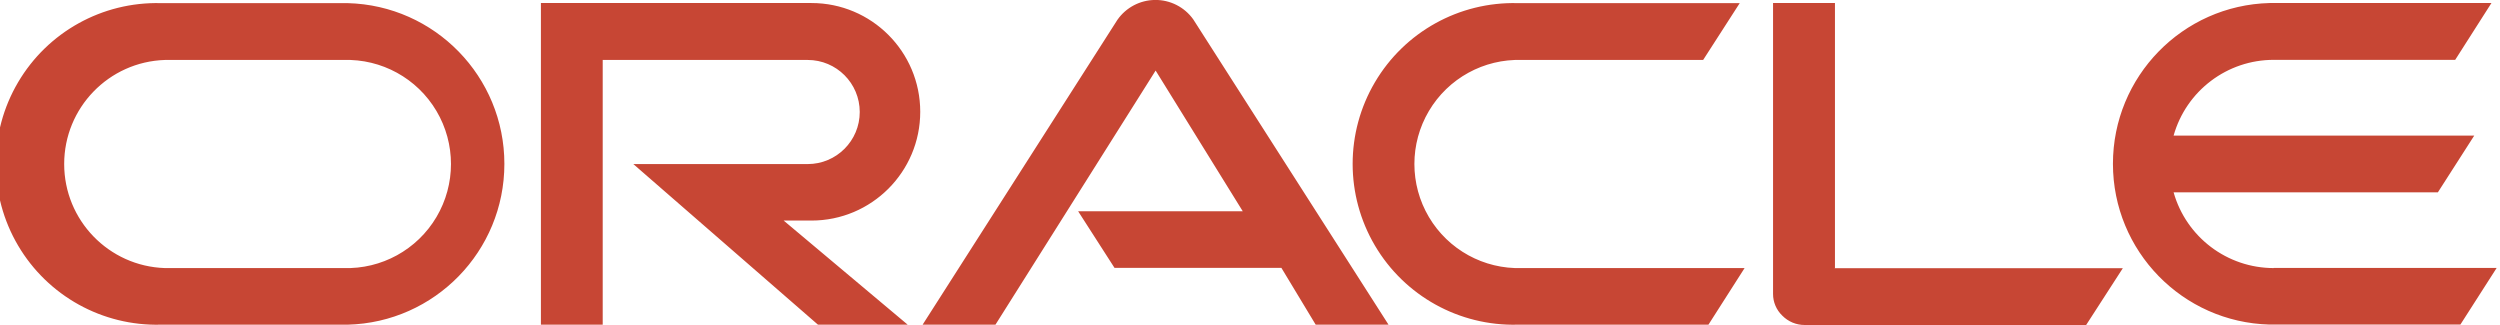
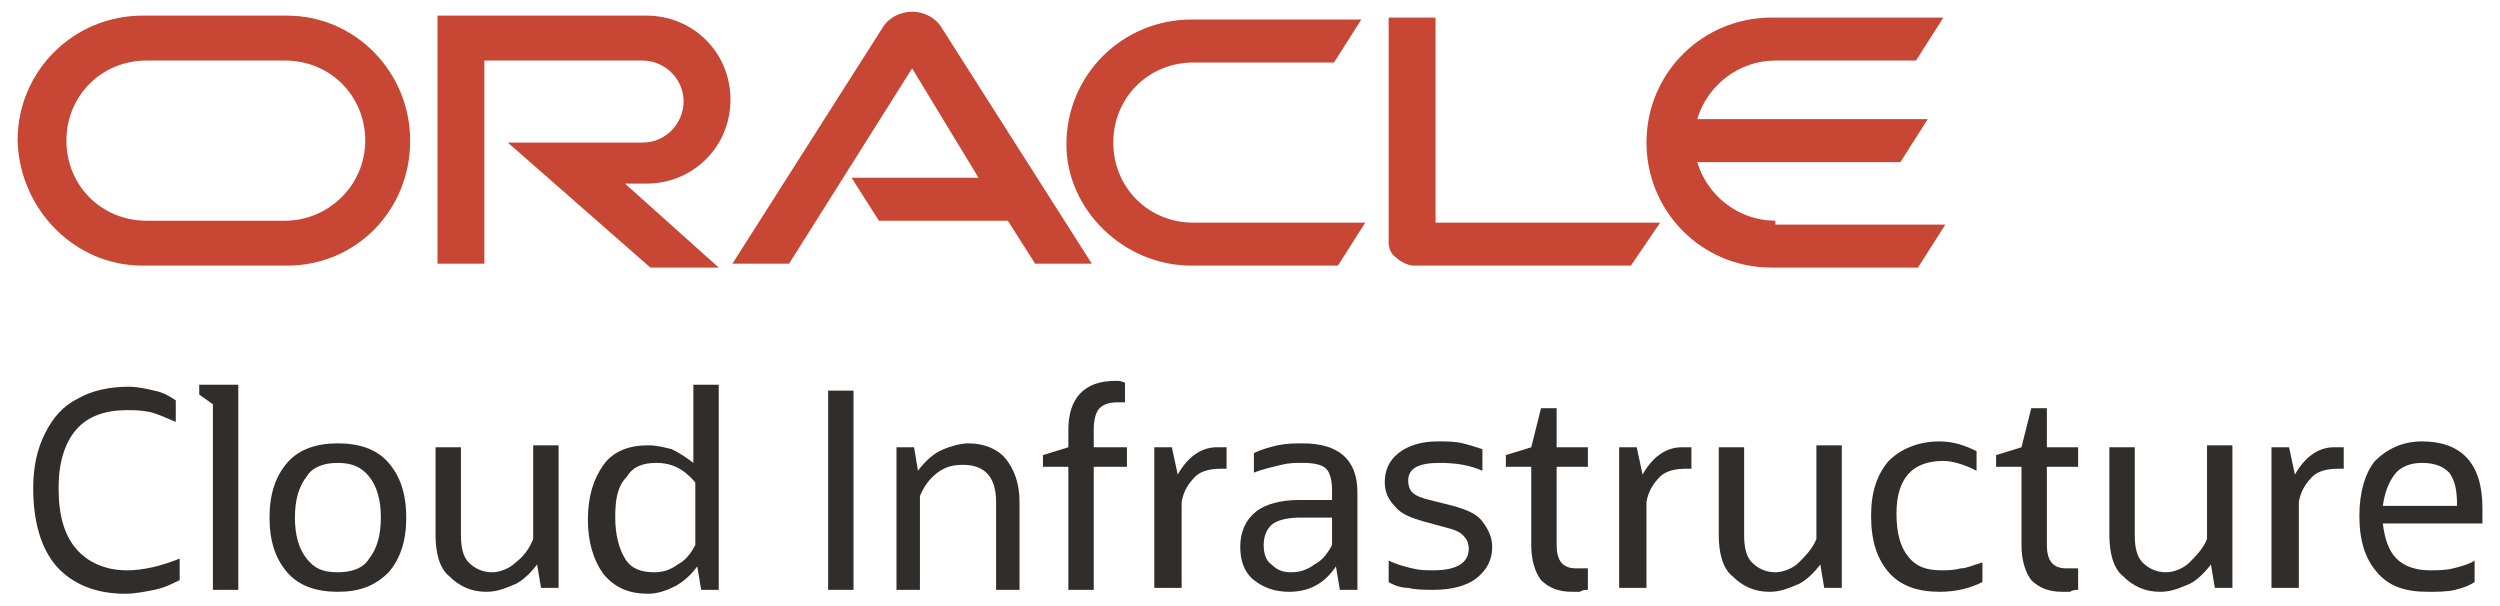
- <svg xmlns="http://www.w3.org/2000/svg" viewBox="0 0 231 30" preserveAspectRatio="xMinYMid">
-   <path d="M99.61,19.52h15.24l-8.05-13L92,30H85.27l18-28.17a4.29,4.29,0,0,1,7-.05L128.32,30h-6.73l-3.17-5.25H103l-3.36-5.23m69.93,5.23V0.28h-5.72V27.16a2.76,2.76,0,0,0,.85,2,2.89,2.89,0,0,0,2.08.87h26l3.39-5.25H169.54M75,20.38A10,10,0,0,0,75,.28H50V30h5.71V5.54H74.65a4.81,4.81,0,0,1,0,9.62H58.54L75.6,30h8.29L72.43,20.38H75M14.88,30H32.15a14.86,14.86,0,0,0,0-29.71H14.88a14.86,14.86,0,1,0,0,29.71m16.88-5.23H15.26a9.62,9.62,0,0,1,0-19.23h16.5a9.62,9.62,0,1,1,0,19.23M140.25,30h17.63l3.34-5.23H140.64a9.62,9.62,0,1,1,0-19.23h16.75l3.38-5.25H140.25a14.86,14.86,0,1,0,0,29.71m69.87-5.23a9.62,9.62,0,0,1-9.26-7h24.42l3.36-5.24H200.86a9.61,9.61,0,0,1,9.26-7h16.76l3.35-5.25h-20.5a14.86,14.86,0,0,0,0,29.71h17.63l3.35-5.23h-20.6" transform="translate(-0.02 0)" style="fill:#C74634" />
+ <svg xmlns="http://www.w3.org/2000/svg" width="128" height="31" viewBox="0 0 128 31" fill="none">
+   <path d="M43.6 9.1H50.1L46.7 3.5L40.4 13.5H37.5L45.2 1.4C45.5 0.9 46.1 0.6 46.7 0.6C47.3 0.6 47.9 0.9 48.2 1.4L55.9 13.5H53L51.6 11.3H45L43.6 9.1ZM73.5 11.3V0.9H71.1V12.4C71.1 12.7 71.2 13 71.5 13.2C71.7 13.4 72.1 13.6 72.4 13.6H83.5L85 11.4H73.5V11.3ZM33.1 9.4C35.5 9.4 37.4 7.5 37.4 5.1C37.4 2.7 35.5 0.8 33.1 0.8H22.4V13.5H24.8V3.1H32.9C34 3.1 35 4 35 5.2C35 6.3 34.1 7.3 32.9 7.3H26L33.3 13.7H36.8L32 9.4H33.1ZM7.3 13.6H14.7C18.2 13.6 21 10.8 21 7.2C21 3.7 18.2 0.8 14.7 0.8H7.3C3.8 0.8 0.9 3.6 0.9 7.2C1 10.7 3.8 13.6 7.3 13.6ZM14.6 11.3H7.5C5.2 11.3 3.4 9.5 3.4 7.2C3.4 4.9 5.2 3.1 7.5 3.1H14.6C16.9 3.1 18.7 4.9 18.7 7.2C18.7 9.5 16.8 11.3 14.6 11.3ZM61 13.6H68.5L69.9 11.4H61.1C58.8 11.4 57 9.6 57 7.3C57 5 58.8 3.2 61.1 3.2H68.3L69.7 1H61C57.5 1 54.6 3.8 54.6 7.4C54.6 10.7 57.5 13.6 61 13.6ZM90.9 11.3C89 11.3 87.4 10 86.9 8.3H97.3L98.7 6.1H86.9C87.4 4.4 89 3.1 90.9 3.1H98.1L99.5 0.9H90.7C87.2 0.9 84.3 3.7 84.3 7.3C84.3 10.8 87.1 13.7 90.7 13.7H98.2L99.6 11.5H90.9" fill="#C74634" />
+   <path d="M9.2 28.6V29.7C8.8 29.9 8.4 30.1 7.9 30.2C7.4 30.3 6.9 30.4 6.4 30.4C4.9 30.4 3.7 29.9 2.9 29C2.1 28.1 1.7 26.7 1.7 25C1.7 23.9 1.9 23 2.3 22.2C2.7 21.4 3.2 20.8 4 20.4C4.7 20 5.6 19.8 6.6 19.8C7 19.8 7.5 19.9 7.9 20C8.4 20.1 8.7 20.3 9 20.5V21.6C8.5 21.4 8.1 21.2 7.7 21.1C7.2 21 6.9 21 6.5 21C5.4 21 4.5 21.3 3.9 22C3.3 22.7 3 23.7 3 25C3 26.4 3.3 27.4 3.9 28.1C4.5 28.8 5.4 29.2 6.5 29.2C7.3 29.2 8.2 29 9.2 28.6Z" fill="#312D2A" />
+   <path d="M10.9 30.2V20.7L10.2 20.2V19.7H12.2V30.2H10.9Z" fill="#312D2A" />
+   <path d="M17.3 30.3C16.2 30.3 15.3 30 14.7 29.3C14.1 28.6 13.8 27.7 13.8 26.5C13.8 25.3 14.1 24.4 14.7 23.7C15.3 23 16.2 22.7 17.3 22.7C18.4 22.7 19.3 23 19.9 23.7C20.5 24.4 20.8 25.3 20.8 26.5C20.8 27.7 20.5 28.6 19.9 29.3C19.2 30 18.4 30.3 17.3 30.3ZM17.3 29.3C18 29.3 18.6 29.1 18.9 28.6C19.3 28.1 19.5 27.4 19.5 26.5C19.5 25.6 19.3 24.9 18.9 24.4C18.5 23.9 18 23.7 17.3 23.7C16.6 23.7 16 23.9 15.7 24.4C15.3 24.9 15.1 25.6 15.1 26.5C15.1 27.4 15.3 28.1 15.7 28.6C16.1 29.1 16.5 29.3 17.3 29.3Z" fill="#312D2A" />
+   <path d="M22.3 27.4V22.9H23.6V27.4C23.6 28 23.7 28.5 24 28.8C24.3 29.1 24.7 29.3 25.2 29.3C25.6 29.3 26.1 29.1 26.4 28.8C26.8 28.5 27.1 28.1 27.3 27.6V22.8H28.6V30.1H27.7L27.5 28.9C27.2 29.3 26.8 29.7 26.4 29.9C25.9 30.1 25.5 30.3 24.9 30.3C24.1 30.3 23.5 30 23 29.5C22.5 29.1 22.3 28.3 22.3 27.4Z" fill="#312D2A" />
+   <path d="M35.9 30.2L35.7 29C35.4 29.4 35.1 29.7 34.6 30C34.2 30.2 33.7 30.4 33.2 30.4C32.2 30.4 31.5 30.1 30.9 29.4C30.4 28.7 30.1 27.8 30.1 26.6C30.1 25.4 30.4 24.5 30.9 23.8C31.4 23.1 32.2 22.8 33.2 22.8C33.6 22.8 34 22.9 34.4 23C34.8 23.2 35.1 23.4 35.5 23.7V19.7H36.8V30.2H35.9V30.2ZM31.5 26.5C31.5 27.4 31.7 28.1 32 28.6C32.3 29.1 32.8 29.3 33.5 29.3C33.9 29.3 34.3 29.2 34.7 28.9C35.1 28.7 35.4 28.3 35.6 27.9V24.7C35 24 34.4 23.7 33.6 23.7C32.9 23.7 32.4 23.9 32.1 24.4C31.6 24.9 31.5 25.6 31.5 26.5Z" fill="#312D2A" />
+   <path d="M42.4 30.2V20H43.7V30.2H42.4Z" fill="#312D2A" />
+   <path d="M45.9 30.2V22.9H46.8L47 24.1C47.3 23.7 47.7 23.3 48.1 23.1C48.5 22.9 49.1 22.7 49.6 22.7C50.4 22.7 51.1 23 51.5 23.5C51.9 24 52.2 24.7 52.2 25.7V30.2H51V25.7C51 24.4 50.4 23.8 49.3 23.8C48.8 23.8 48.4 23.9 48 24.2C47.6 24.5 47.3 24.9 47.1 25.4V30.2H45.9V30.2Z" fill="#312D2A" />
+   <path d="M54.7 30.2V23.9H53.4V23.3L54.7 22.9V22C54.7 20.4 55.5 19.5 57.1 19.5C57.3 19.5 57.4 19.5 57.6 19.6V20.6C57.5 20.6 57.3 20.6 57.2 20.6C56.8 20.6 56.5 20.7 56.3 20.9C56.1 21.1 56 21.5 56 22V22.9H57.7V23.9H56V30.2H54.7V30.2Z" fill="#312D2A" />
+   <path d="M59.1 30.2V22.9H60L60.3 24.3C60.8 23.4 61.5 22.9 62.3 22.9C62.5 22.9 62.6 22.9 62.8 22.9V24H62.5C62 24 61.5 24.1 61.2 24.4C60.9 24.7 60.6 25.1 60.5 25.7V30.1H59.1V30.2Z" fill="#312D2A" />
+   <path d="M68.6 30.2L68.4 29C67.8 29.9 67 30.3 66 30.3C65.3 30.3 64.7 30.1 64.2 29.7C63.7 29.3 63.5 28.7 63.5 28C63.5 27.2 63.8 26.6 64.3 26.2C64.8 25.8 65.6 25.6 66.5 25.6H68.2V25.1C68.2 24.6 68.1 24.2 67.9 24C67.7 23.8 67.3 23.7 66.7 23.7C66.3 23.7 66 23.7 65.6 23.8C65.2 23.9 64.7 24 64.2 24.2V23.2C64.6 23 65 22.9 65.4 22.8C65.9 22.7 66.3 22.7 66.7 22.7C68.5 22.7 69.5 23.5 69.5 25.2V30.2H68.6V30.2ZM66.1 29.3C66.5 29.3 66.9 29.2 67.3 28.9C67.7 28.7 68 28.3 68.2 27.9V26.5H66.6C66 26.5 65.5 26.6 65.2 26.8C64.9 27 64.7 27.4 64.7 27.9C64.7 28.3 64.8 28.7 65.1 28.9C65.4 29.2 65.7 29.3 66.1 29.3Z" fill="#312D2A" />
+   <path d="M71.1 29.8V28.7C71.5 28.9 71.9 29 72.3 29.1C72.7 29.2 73 29.2 73.4 29.2C74.6 29.2 75.2 28.8 75.2 28.1C75.2 27.8 75.1 27.6 74.9 27.4C74.7 27.2 74.4 27.1 74 27L72.9 26.7C72.2 26.5 71.7 26.3 71.4 25.9C71.1 25.6 70.9 25.2 70.9 24.7C70.9 24.1 71.1 23.6 71.6 23.2C72.1 22.8 72.8 22.6 73.6 22.6C74.1 22.6 74.5 22.6 74.9 22.7C75.3 22.8 75.6 22.9 75.9 23V24.1C75.2 23.8 74.5 23.7 73.7 23.7C72.6 23.7 72.1 24 72.1 24.6C72.1 24.9 72.2 25.1 72.3 25.2C72.5 25.4 72.8 25.5 73.2 25.6L74.4 25.9C75.1 26.1 75.6 26.3 75.9 26.7C76.2 27.1 76.4 27.5 76.4 28C76.4 28.7 76.1 29.2 75.6 29.6C75.1 30 74.3 30.2 73.4 30.2C73 30.2 72.5 30.2 72.1 30.1C71.8 30.1 71.4 30 71.1 29.8Z" fill="#312D2A" />
+   <path d="M78.4 27.9V23.9H77.1V23.3L78.4 22.9L78.9 20.9H79.7V22.9H81.3V23.9H79.7V27.9C79.7 28.7 80 29.1 80.7 29.1C80.8 29.1 80.9 29.1 81 29.1C81.1 29.1 81.2 29.1 81.3 29.1V30.2C81.2 30.2 81 30.2 80.9 30.3C80.8 30.3 80.6 30.3 80.5 30.3C79.8 30.3 79.3 30.1 78.9 29.7C78.6 29.3 78.4 28.7 78.4 27.9Z" fill="#312D2A" />
+   <path d="M82.9 30.2V22.9H83.8L84.1 24.3C84.6 23.4 85.3 22.9 86.1 22.9C86.3 22.9 86.4 22.9 86.6 22.9V24H86.3C85.8 24 85.3 24.1 85 24.4C84.7 24.7 84.4 25.1 84.3 25.7V30.1H82.9V30.2Z" fill="#312D2A" />
+   <path d="M88 27.4V22.9H89.3V27.4C89.3 28 89.4 28.5 89.7 28.8C90 29.1 90.4 29.3 90.9 29.3C91.3 29.3 91.8 29.1 92.1 28.8C92.4 28.5 92.8 28.1 93 27.6V22.8H94.3V30.1H93.4L93.2 28.9C92.9 29.3 92.5 29.7 92.1 29.9C91.6 30.1 91.2 30.3 90.6 30.3C89.8 30.3 89.2 30 88.7 29.5C88.2 29.1 88 28.3 88 27.4Z" fill="#312D2A" />
+   <path d="M101.5 28.8V29.8C100.9 30.1 100.2 30.3 99.3 30.3C98.2 30.3 97.3 30 96.7 29.3C96.1 28.6 95.8 27.7 95.8 26.4C95.8 25.2 96.1 24.3 96.7 23.6C97.3 23 98.2 22.6 99.3 22.6C100 22.6 100.6 22.8 101.2 23.1V24.1C100.6 23.8 100 23.6 99.5 23.6C97.9 23.6 97.1 24.5 97.1 26.3C97.1 27.3 97.3 28 97.7 28.5C98.1 29 98.6 29.2 99.4 29.2C99.7 29.2 100 29.2 100.4 29.1C100.7 29.1 101.1 28.9 101.5 28.8Z" fill="#312D2A" />
+   <path d="M103.5 27.9V23.9H102.2V23.3L103.5 22.9L104 20.9H104.8V22.9H106.4V23.9H104.8V27.9C104.8 28.7 105.1 29.1 105.8 29.1C105.9 29.1 106 29.1 106.1 29.1C106.2 29.1 106.3 29.1 106.4 29.1V30.2C106.3 30.2 106.1 30.2 106 30.3C105.9 30.3 105.7 30.3 105.6 30.3C104.9 30.3 104.4 30.1 104 29.7C103.7 29.3 103.5 28.7 103.5 27.9Z" fill="#312D2A" />
+   <path d="M108 27.4V22.9H109.3V27.4C109.3 28 109.4 28.5 109.7 28.8C110 29.1 110.4 29.3 110.9 29.3C111.3 29.3 111.8 29.1 112.1 28.8C112.4 28.5 112.8 28.1 113 27.6V22.8H114.3V30.1H113.4L113.2 28.9C112.9 29.3 112.5 29.7 112.1 29.9C111.6 30.1 111.2 30.3 110.6 30.3C109.8 30.3 109.2 30 108.7 29.5C108.2 29.1 108 28.3 108 27.4Z" fill="#312D2A" />
+   <path d="M116.3 30.2V22.9H117.2L117.5 24.3C118 23.4 118.7 22.9 119.5 22.9C119.7 22.9 119.8 22.9 120 22.9V24H119.7C119.2 24 118.7 24.1 118.4 24.4C118.1 24.7 117.8 25.1 117.7 25.7V30.1H116.3V30.2Z" fill="#312D2A" />
+   <path d="M126.7 29.8C126.4 30 126.1 30.1 125.7 30.2C125.3 30.3 124.8 30.3 124.3 30.3C123.1 30.3 122.3 30 121.7 29.3C121.1 28.6 120.8 27.7 120.8 26.4C120.8 25.2 121.1 24.2 121.6 23.6C122.2 23 123 22.6 124 22.6C126 22.6 127.1 23.7 127.1 26V26.8H122C122.1 27.6 122.3 28.2 122.7 28.6C123.1 29 123.7 29.2 124.4 29.2C124.8 29.2 125.2 29.2 125.6 29.1C126 29 126.4 28.9 126.7 28.7V29.8V29.8ZM124 23.7C123.4 23.7 122.9 23.9 122.6 24.3C122.3 24.7 122.1 25.2 122 25.9H125.8C125.8 25.1 125.7 24.6 125.4 24.2C125.1 23.9 124.7 23.7 124 23.7Z" fill="#312D2A" />
</svg>
